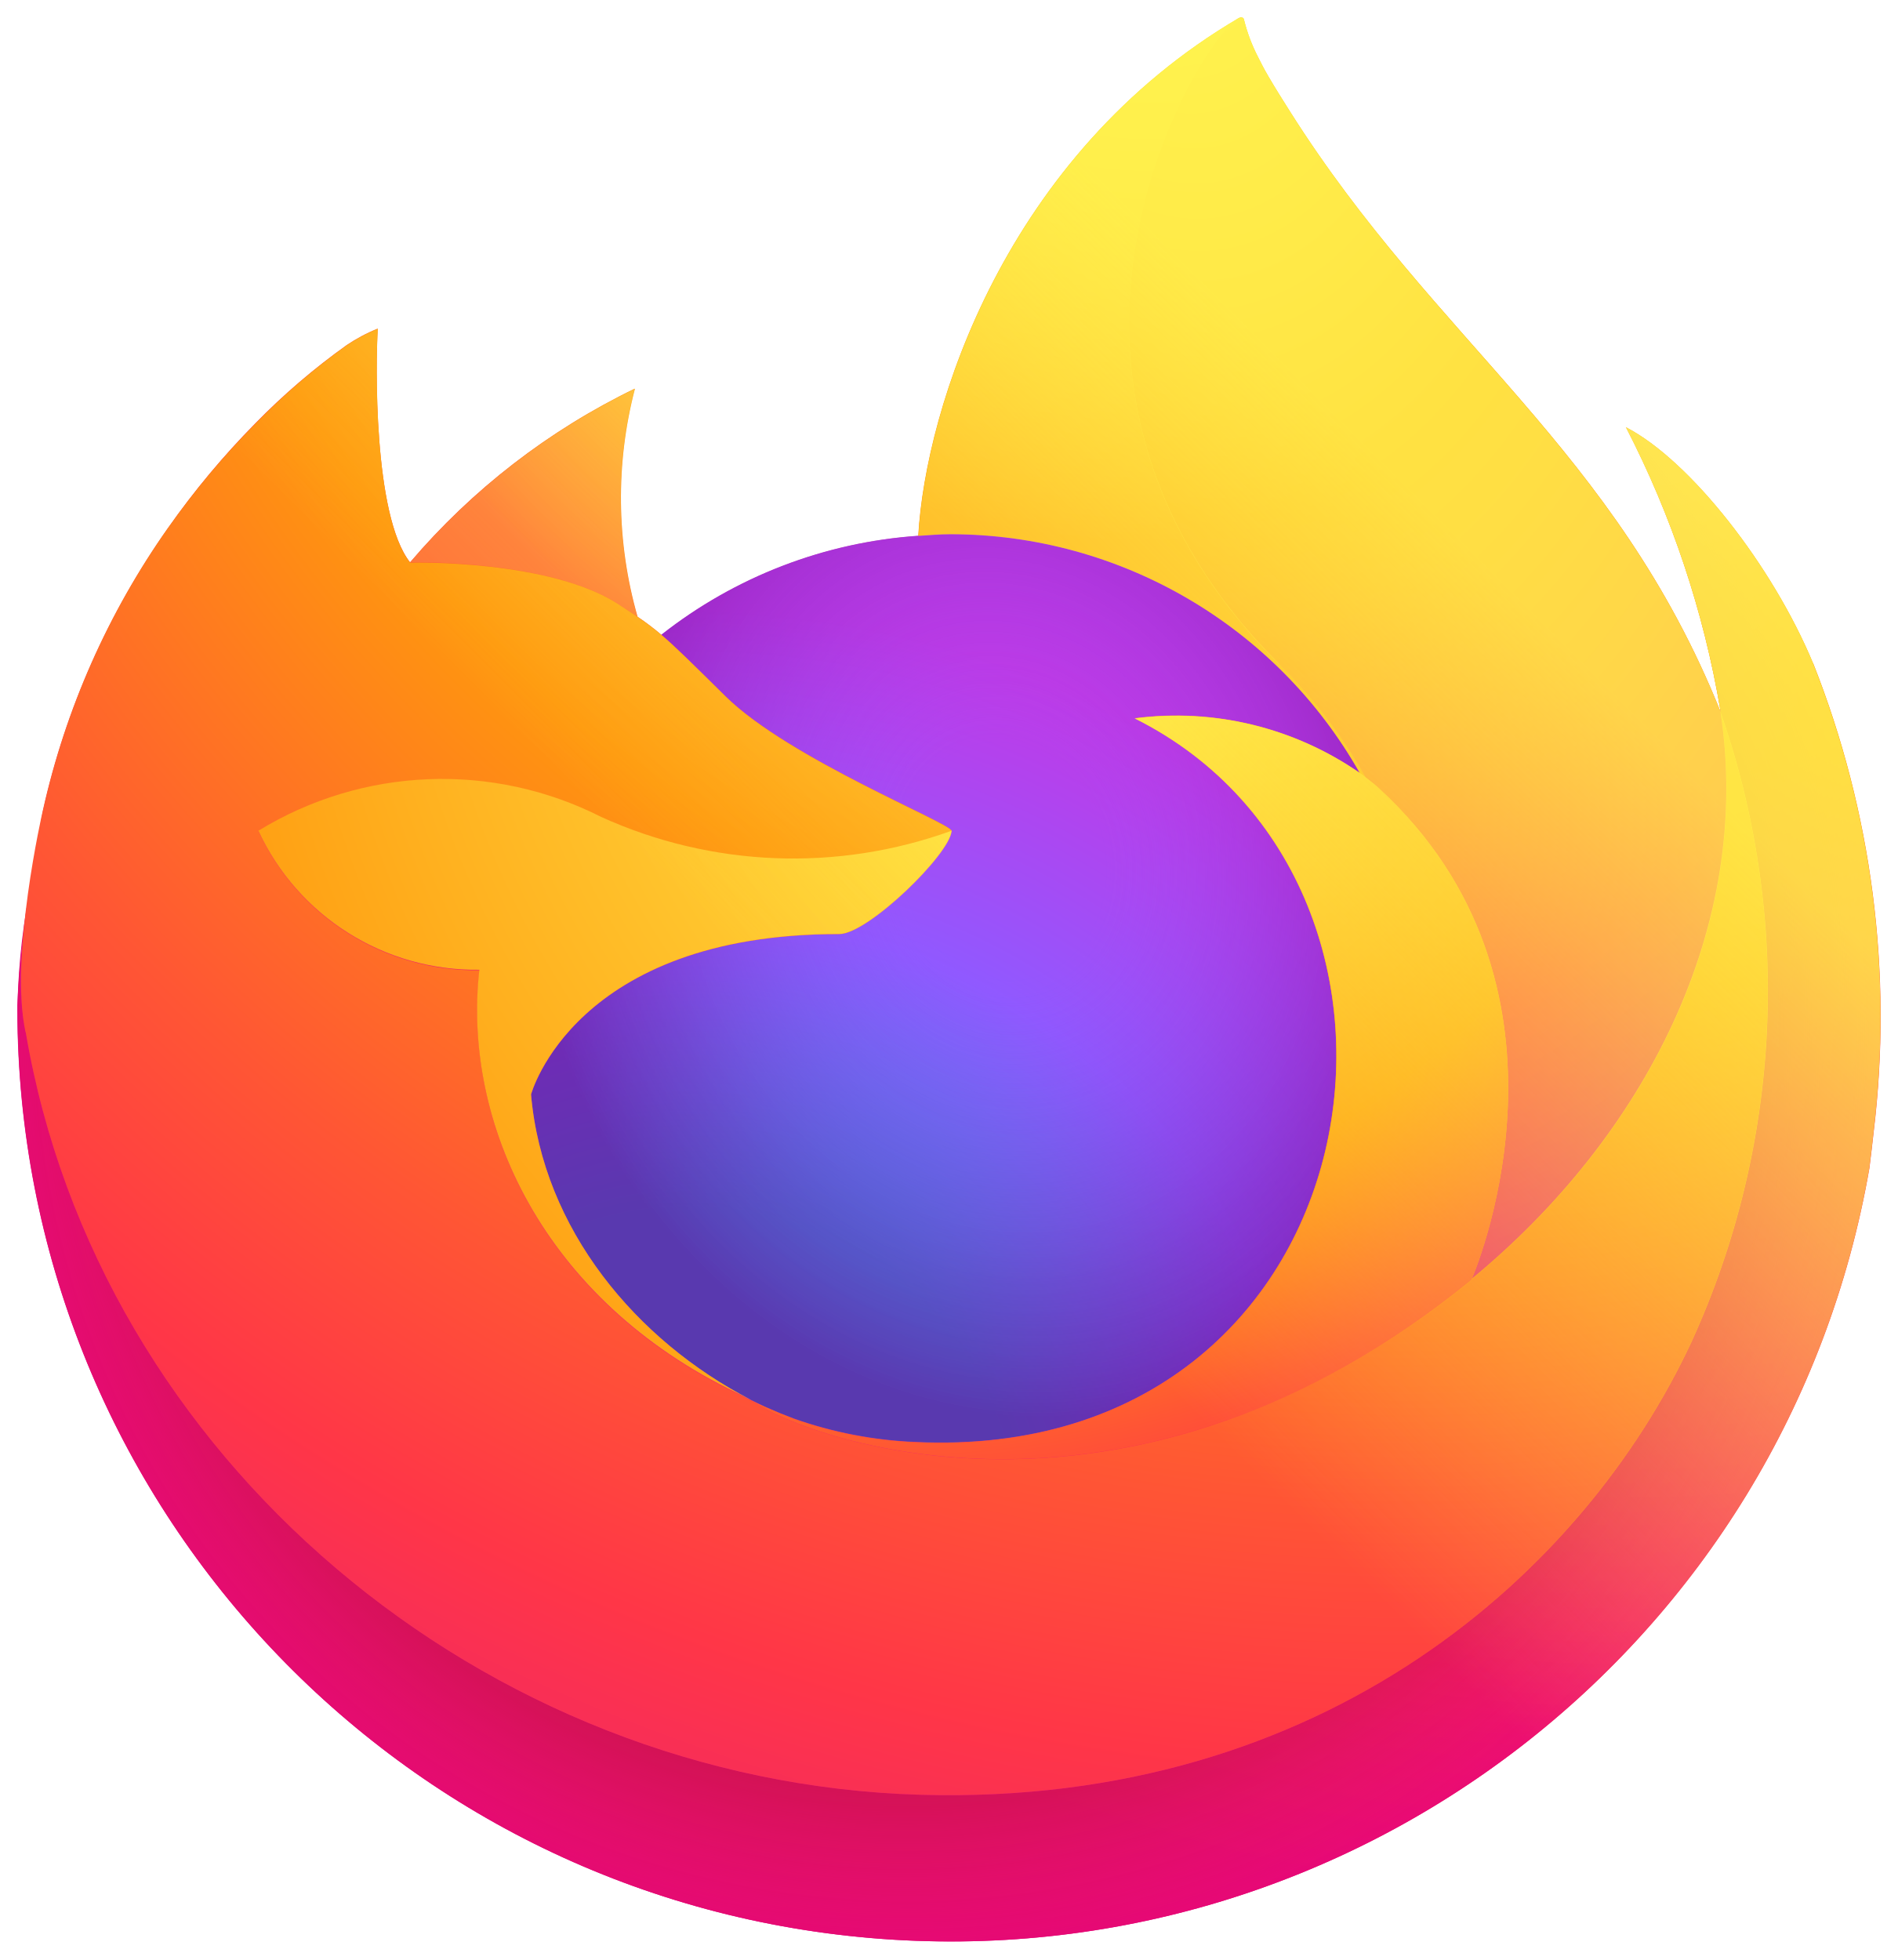
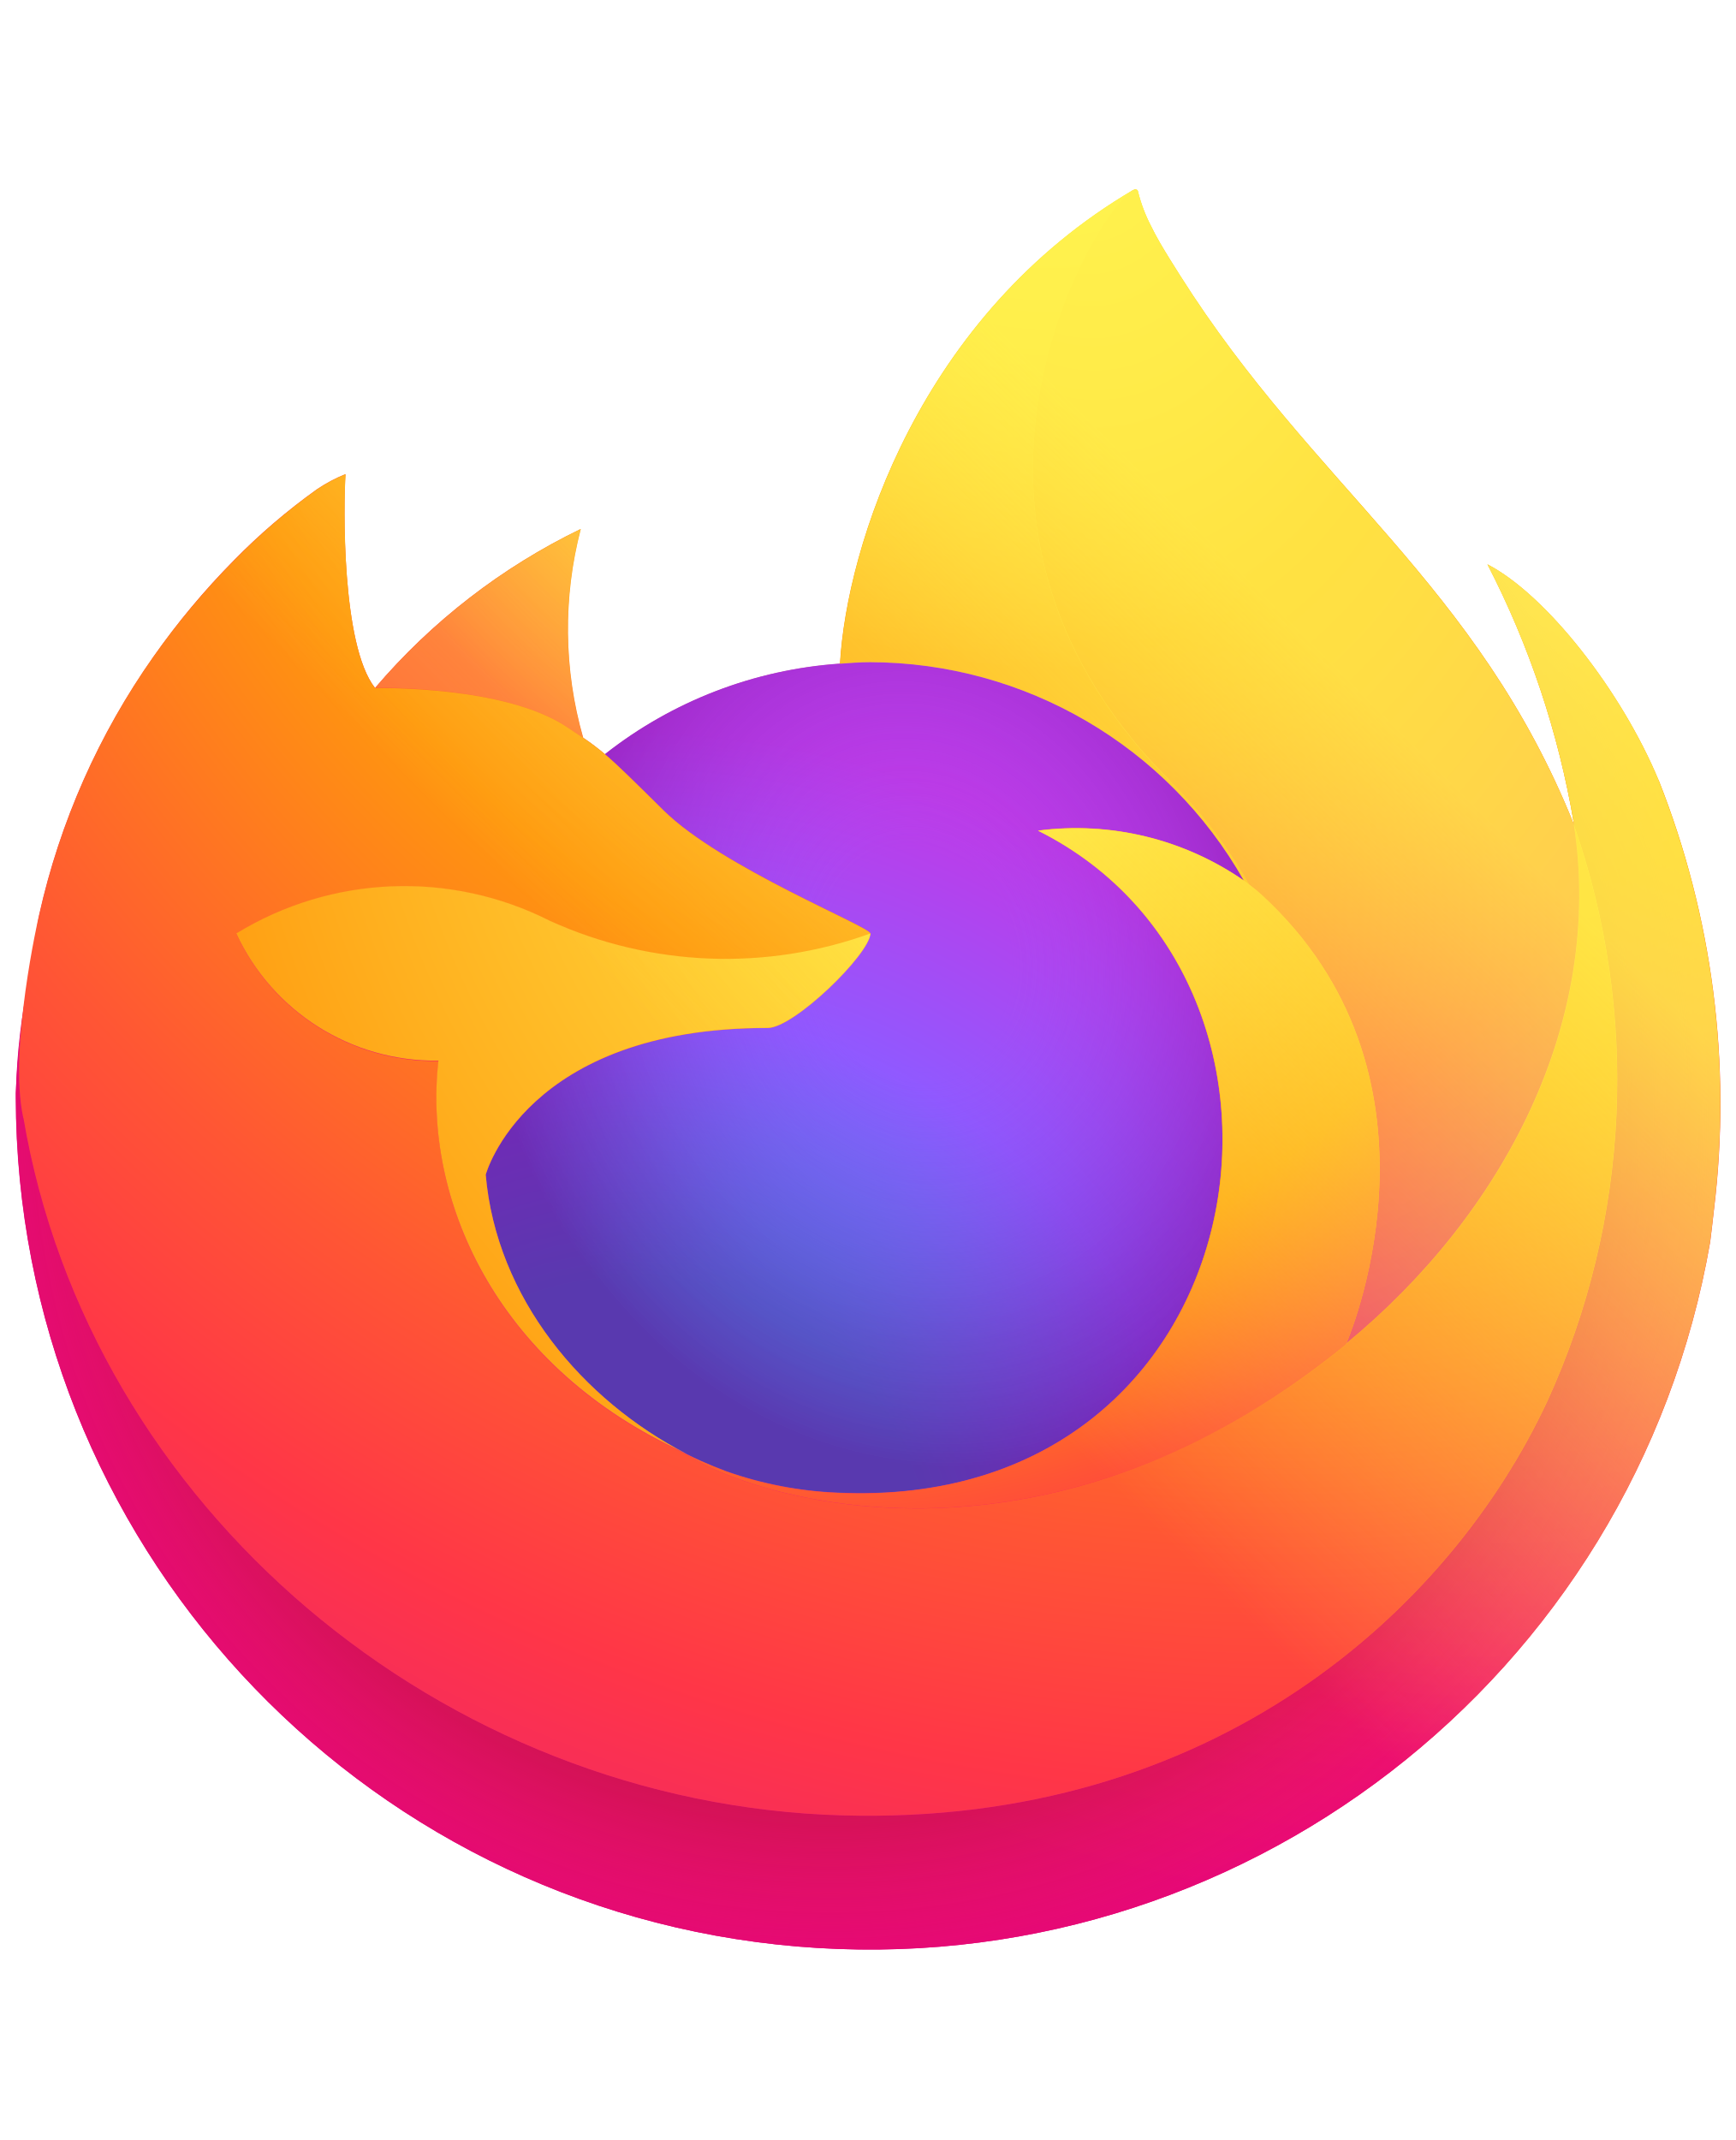
- <svg xmlns="http://www.w3.org/2000/svg" width="20" height="20.656" version="1.1" viewBox="0 0 77.42 79.97">
+ <svg xmlns="http://www.w3.org/2000/svg" width="20" height="24.656" version="1.1" viewBox="0 0 77.42 79.97">
  <defs>
    <linearGradient id="a" x1="70.79" x2="6.447" y1="12.39" y2="74.47" gradientTransform="translate(-1.3 -.004086)" gradientUnits="userSpaceOnUse">
      <stop stop-color="#fff44f" offset=".048" />
      <stop stop-color="#ffe847" offset=".111" />
      <stop stop-color="#ffc830" offset=".225" />
      <stop stop-color="#ff980e" offset=".368" />
      <stop stop-color="#ff8b16" offset=".401" />
      <stop stop-color="#ff672a" offset=".462" />
      <stop stop-color="#ff3647" offset=".534" />
      <stop stop-color="#e31587" offset=".705" />
    </linearGradient>
    <radialGradient id="b" cx="-7907" cy="-8515" r="80.8" gradientTransform="translate(7974,8524)" gradientUnits="userSpaceOnUse">
      <stop stop-color="#ffbd4f" offset=".129" />
      <stop stop-color="#ffac31" offset=".186" />
      <stop stop-color="#ff9d17" offset=".247" />
      <stop stop-color="#ff980e" offset=".283" />
      <stop stop-color="#ff563b" offset=".403" />
      <stop stop-color="#ff3750" offset=".467" />
      <stop stop-color="#f5156c" offset=".71" />
      <stop stop-color="#eb0878" offset=".782" />
      <stop stop-color="#e50080" offset=".86" />
    </radialGradient>
    <radialGradient id="c" cx="-7937" cy="-8482" r="80.8" gradientTransform="translate(7974,8524)" gradientUnits="userSpaceOnUse">
      <stop stop-color="#960e18" offset=".3" />
      <stop stop-color="#b11927" stop-opacity=".74" offset=".351" />
      <stop stop-color="#db293d" stop-opacity=".343" offset=".435" />
      <stop stop-color="#f5334b" stop-opacity=".094" offset=".497" />
      <stop stop-color="#ff3750" stop-opacity="0" offset=".53" />
    </radialGradient>
    <radialGradient id="d" cx="-7927" cy="-8533" r="58.53" gradientTransform="translate(7974,8524)" gradientUnits="userSpaceOnUse">
      <stop stop-color="#fff44f" offset=".132" />
      <stop stop-color="#ffdc3e" offset=".252" />
      <stop stop-color="#ff9d12" offset=".506" />
      <stop stop-color="#ff980e" offset=".526" />
    </radialGradient>
    <radialGradient id="e" cx="-7946" cy="-8461" r="38.47" gradientTransform="translate(7974,8524)" gradientUnits="userSpaceOnUse">
      <stop stop-color="#3a8ee6" offset=".353" />
      <stop stop-color="#5c79f0" offset=".472" />
      <stop stop-color="#9059ff" offset=".669" />
      <stop stop-color="#c139e6" offset="1" />
    </radialGradient>
    <radialGradient id="f" cx="-7936" cy="-8492" r="20.4" gradientTransform="matrix(.972 -.235 .275 1.138 10090 7834)" gradientUnits="userSpaceOnUse">
      <stop stop-color="#9059ff" stop-opacity="0" offset=".206" />
      <stop stop-color="#8c4ff3" stop-opacity=".064" offset=".278" />
      <stop stop-color="#7716a8" stop-opacity=".45" offset=".747" />
      <stop stop-color="#6e008b" stop-opacity=".6" offset=".975" />
    </radialGradient>
    <radialGradient id="g" cx="-7938" cy="-8518" r="27.68" gradientTransform="translate(7974,8524)" gradientUnits="userSpaceOnUse">
      <stop stop-color="#ffe226" offset="0" />
      <stop stop-color="#ffdb27" offset=".121" />
      <stop stop-color="#ffc82a" offset=".295" />
      <stop stop-color="#ffa930" offset=".502" />
      <stop stop-color="#ff7e37" offset=".732" />
      <stop stop-color="#ff7139" offset=".792" />
    </radialGradient>
    <radialGradient id="h" cx="-7916" cy="-8536" r="118.1" gradientTransform="translate(7974,8524)" gradientUnits="userSpaceOnUse">
      <stop stop-color="#fff44f" offset=".113" />
      <stop stop-color="#ff980e" offset=".456" />
      <stop stop-color="#ff5634" offset=".622" />
      <stop stop-color="#ff3647" offset=".716" />
      <stop stop-color="#e31587" offset=".904" />
    </radialGradient>
    <radialGradient id="i" cx="-7927" cy="-8523" r="86.5" gradientTransform="matrix(.105 .995 -.653 .069 -4685 8470)" gradientUnits="userSpaceOnUse">
      <stop stop-color="#fff44f" offset="0" />
      <stop stop-color="#ffe847" offset=".06" />
      <stop stop-color="#ffc830" offset=".168" />
      <stop stop-color="#ff980e" offset=".304" />
      <stop stop-color="#ff8b16" offset=".356" />
      <stop stop-color="#ff672a" offset=".455" />
      <stop stop-color="#ff3647" offset=".57" />
      <stop stop-color="#e31587" offset=".737" />
    </radialGradient>
    <radialGradient id="j" cx="-7938" cy="-8508" r="73.72" gradientTransform="translate(7974,8524)" gradientUnits="userSpaceOnUse">
      <stop stop-color="#fff44f" offset=".137" />
      <stop stop-color="#ff980e" offset=".48" />
      <stop stop-color="#ff5634" offset=".592" />
      <stop stop-color="#ff3647" offset=".655" />
      <stop stop-color="#e31587" offset=".904" />
    </radialGradient>
    <radialGradient id="k" cx="-7919" cy="-8504" r="80.69" gradientTransform="translate(7974,8524)" gradientUnits="userSpaceOnUse">
      <stop stop-color="#fff44f" offset=".094" />
      <stop stop-color="#ffe141" offset=".231" />
      <stop stop-color="#ffaf1e" offset=".509" />
      <stop stop-color="#ff980e" offset=".626" />
    </radialGradient>
    <linearGradient id="l" x1="70.01" x2="15.27" y1="12.06" y2="66.81" gradientTransform="translate(-1.3 -.004086)" gradientUnits="userSpaceOnUse">
      <stop stop-color="#fff44f" stop-opacity=".8" offset=".167" />
      <stop stop-color="#fff44f" stop-opacity=".634" offset=".266" />
      <stop stop-color="#fff44f" stop-opacity=".217" offset=".489" />
      <stop stop-color="#fff44f" stop-opacity="0" offset=".6" />
    </linearGradient>
  </defs>
  <g transform="matrix(.9819843 0 0 .9819843 .6974849 .7199239)">
    <path d="m74.62 26.83c-1.684-4.052-5.1-8.427-7.775-9.81a40.27 40.27 0 0 1 3.925 11.76l7e-3 0.065c-4.382-10.92-11.81-15.33-17.88-24.92-0.307-0.485-0.614-0.971-0.913-1.484-0.171-0.293-0.308-0.557-0.427-0.8a7.053 7.053 0 0 1-0.578-1.535 0.1 0.1 0 0 0-0.088-0.1 0.138 0.138 0 0 0-0.073 0c-5e-3 0-0.013 9e-3 -0.019 0.011s-0.019 0.011-0.028 0.015l0.015-0.026c-9.735 5.7-13.04 16.25-13.34 21.53a19.39 19.39 0 0 0-10.67 4.111 11.59 11.59 0 0 0-1-0.758 17.97 17.97 0 0 1-0.109-9.473 28.7 28.7 0 0 0-9.329 7.21h-0.018c-1.536-1.947-1.428-8.367-1.34-9.708a6.928 6.928 0 0 0-1.294 0.687 28.22 28.22 0 0 0-3.788 3.245 33.84 33.84 0 0 0-3.623 4.347v6e-3 -7e-3a32.73 32.73 0 0 0-5.2 11.74l-0.052 0.256c-0.073 0.341-0.336 2.049-0.381 2.42 0 0.029-6e-3 0.056-9e-3 0.085a36.94 36.94 0 0 0-0.629 5.343v0.2a38.76 38.76 0 0 0 76.95 6.554c0.065-0.5 0.118-0.995 0.176-1.5a39.86 39.86 0 0 0-2.514-19.47zm-44.67 30.34c0.181 0.087 0.351 0.181 0.537 0.264l0.027 0.017q-0.282-0.135-0.564-0.281zm8.878-23.38m31.95-4.934v-0.037l7e-3 0.041z" fill="url(#a)" />
    <path d="m74.62 26.83c-1.684-4.052-5.1-8.427-7.775-9.81a40.27 40.27 0 0 1 3.925 11.76v0.037l7e-3 0.041a35.1 35.1 0 0 1-1.206 26.16c-4.442 9.531-15.19 19.3-32.02 18.82-18.18-0.515-34.2-14.01-37.19-31.68-0.545-2.787 0-4.2 0.274-6.465a28.88 28.88 0 0 0-0.623 5.348v0.2a38.76 38.76 0 0 0 76.95 6.554c0.065-0.5 0.118-0.995 0.176-1.5a39.86 39.86 0 0 0-2.514-19.47z" fill="url(#b)" />
    <path d="m74.62 26.83c-1.684-4.052-5.1-8.427-7.775-9.81a40.27 40.27 0 0 1 3.925 11.76v0.037l7e-3 0.041a35.1 35.1 0 0 1-1.206 26.16c-4.442 9.531-15.19 19.3-32.02 18.82-18.18-0.515-34.2-14.01-37.19-31.68-0.545-2.787 0-4.2 0.274-6.465a28.88 28.88 0 0 0-0.623 5.348v0.2a38.76 38.76 0 0 0 76.95 6.554c0.065-0.5 0.118-0.995 0.176-1.5a39.86 39.86 0 0 0-2.514-19.47z" fill="url(#c)" />
    <path d="m55.78 31.38c0.084 0.059 0.162 0.118 0.241 0.177a21.1 21.1 0 0 0-3.6-4.695c-12.05-12.05-3.157-26.12-1.658-26.84l0.015-0.022c-9.735 5.7-13.04 16.25-13.34 21.53 0.452-0.031 0.9-0.069 1.362-0.069a19.56 19.56 0 0 1 16.98 9.917z" fill="url(#d)" />
    <path d="m38.82 33.79c-0.064 0.964-3.47 4.289-4.661 4.289-11.02 0-12.81 6.667-12.81 6.667 0.488 5.614 4.4 10.24 9.129 12.68 0.216 0.112 0.435 0.213 0.654 0.312q0.569 0.252 1.138 0.466a17.24 17.24 0 0 0 5.043 0.973c19.32 0.906 23.06-23.1 9.119-30.07a13.38 13.38 0 0 1 9.345 2.269 19.56 19.56 0 0 0-16.98-9.917c-0.46 0-0.91 0.038-1.362 0.069a19.39 19.39 0 0 0-10.67 4.111c0.591 0.5 1.258 1.168 2.663 2.553 2.63 2.591 9.375 5.275 9.39 5.59z" fill="url(#e)" />
    <path d="m38.82 33.79c-0.064 0.964-3.47 4.289-4.661 4.289-11.02 0-12.81 6.667-12.81 6.667 0.488 5.614 4.4 10.24 9.129 12.68 0.216 0.112 0.435 0.213 0.654 0.312q0.569 0.252 1.138 0.466a17.24 17.24 0 0 0 5.043 0.973c19.32 0.906 23.06-23.1 9.119-30.07a13.38 13.38 0 0 1 9.345 2.269 19.56 19.56 0 0 0-16.98-9.917c-0.46 0-0.91 0.038-1.362 0.069a19.39 19.39 0 0 0-10.67 4.111c0.591 0.5 1.258 1.168 2.663 2.553 2.63 2.591 9.375 5.275 9.39 5.59z" fill="url(#f)" />
    <path d="m24.96 24.36c0.314 0.2 0.573 0.374 0.8 0.531a17.97 17.97 0 0 1-0.109-9.473 28.7 28.7 0 0 0-9.329 7.21c0.189-5e-3 5.811-0.106 8.638 1.732z" fill="url(#g)" />
    <path d="m0.354 42.16c2.991 17.67 19.01 31.17 37.19 31.68 16.83 0.476 27.58-9.294 32.02-18.82a35.1 35.1 0 0 0 1.206-26.16v-0.037c0-0.029-6e-3 -0.046 0-0.037l7e-3 0.065c1.375 8.977-3.191 17.67-10.33 23.56l-0.022 0.05c-13.91 11.33-27.22 6.834-29.91 5q-0.282-0.135-0.564-0.281c-8.109-3.876-11.46-11.26-10.74-17.6a9.953 9.953 0 0 1-9.181-5.775 14.62 14.62 0 0 1 14.25-0.572 19.3 19.3 0 0 0 14.55 0.572c-0.015-0.315-6.76-3-9.39-5.59-1.405-1.385-2.072-2.052-2.663-2.553a11.59 11.59 0 0 0-1-0.758c-0.23-0.157-0.489-0.327-0.8-0.531-2.827-1.838-8.449-1.737-8.635-1.732h-0.018c-1.536-1.947-1.428-8.367-1.34-9.708a6.928 6.928 0 0 0-1.294 0.687 28.22 28.22 0 0 0-3.788 3.245 33.84 33.84 0 0 0-3.638 4.337v6e-3 -7e-3a32.73 32.73 0 0 0-5.2 11.74c-0.019 0.079-1.396 6.099-0.717 9.221z" fill="url(#h)" />
    <path d="m52.42 26.86a21.1 21.1 0 0 1 3.6 4.7c0.213 0.161 0.412 0.321 0.581 0.476 8.787 8.1 4.183 19.55 3.84 20.36 7.138-5.881 11.7-14.58 10.33-23.56-4.384-10.93-11.82-15.34-17.88-24.93-0.307-0.485-0.614-0.971-0.913-1.484-0.171-0.293-0.308-0.557-0.427-0.8a7.053 7.053 0 0 1-0.578-1.535 0.1 0.1 0 0 0-0.088-0.1 0.138 0.138 0 0 0-0.073 0c-5e-3 0-0.013 9e-3 -0.019 0.011s-0.019 0.011-0.028 0.015c-1.499 0.711-10.39 14.79 1.66 26.83z" fill="url(#i)" />
    <path d="m56.6 32.04c-0.169-0.155-0.368-0.315-0.581-0.476-0.079-0.059-0.157-0.118-0.241-0.177a13.38 13.38 0 0 0-9.345-2.269c13.94 6.97 10.2 30.97-9.119 30.07a17.24 17.24 0 0 1-5.043-0.973q-0.569-0.213-1.138-0.466c-0.219-0.1-0.438-0.2-0.654-0.312l0.027 0.017c2.694 1.839 16 6.332 29.91-5l0.022-0.05c0.347-0.81 4.951-12.26-3.84-20.36z" fill="url(#j)" />
    <path d="m21.35 44.74s1.789-6.667 12.81-6.667c1.191 0 4.6-3.325 4.661-4.289a19.3 19.3 0 0 1-14.55-0.572 14.62 14.62 0 0 0-14.25 0.572 9.953 9.953 0 0 0 9.181 5.775c-0.718 6.337 2.632 13.72 10.74 17.6 0.181 0.087 0.351 0.181 0.537 0.264-4.733-2.445-8.641-7.069-9.129-12.68z" fill="url(#k)" />
    <path d="m74.62 26.83c-1.684-4.052-5.1-8.427-7.775-9.81a40.27 40.27 0 0 1 3.925 11.76l7e-3 0.065c-4.382-10.92-11.81-15.33-17.88-24.92-0.307-0.485-0.614-0.971-0.913-1.484-0.171-0.293-0.308-0.557-0.427-0.8a7.053 7.053 0 0 1-0.578-1.535 0.1 0.1 0 0 0-0.088-0.1 0.138 0.138 0 0 0-0.073 0c-5e-3 0-0.013 9e-3 -0.019 0.011s-0.019 0.011-0.028 0.015l0.015-0.026c-9.735 5.7-13.04 16.25-13.34 21.53 0.452-0.031 0.9-0.069 1.362-0.069a19.56 19.56 0 0 1 16.98 9.917 13.38 13.38 0 0 0-9.345-2.269c13.94 6.97 10.2 30.97-9.119 30.07a17.24 17.24 0 0 1-5.043-0.973q-0.569-0.213-1.138-0.466c-0.219-0.1-0.438-0.2-0.654-0.312l0.027 0.017q-0.282-0.135-0.564-0.281c0.181 0.087 0.351 0.181 0.537 0.264-4.733-2.446-8.641-7.07-9.129-12.68 0 0 1.789-6.667 12.81-6.667 1.191 0 4.6-3.325 4.661-4.289-0.015-0.315-6.76-3-9.39-5.59-1.405-1.385-2.072-2.052-2.663-2.553a11.59 11.59 0 0 0-1-0.758 17.97 17.97 0 0 1-0.109-9.473 28.7 28.7 0 0 0-9.329 7.21h-0.018c-1.536-1.947-1.428-8.367-1.34-9.708a6.928 6.928 0 0 0-1.294 0.687 28.22 28.22 0 0 0-3.788 3.245 33.84 33.84 0 0 0-3.623 4.347v6e-3 -7e-3a32.73 32.73 0 0 0-5.2 11.74l-0.052 0.256c-0.073 0.341-0.4 2.073-0.447 2.445a45.09 45.09 0 0 0-0.572 5.403v0.2a38.76 38.76 0 0 0 76.95 6.554c0.065-0.5 0.118-0.995 0.176-1.5a39.86 39.86 0 0 0-2.514-19.47zm-3.845 1.991 7e-3 0.041z" fill="url(#l)" />
  </g>
</svg>
